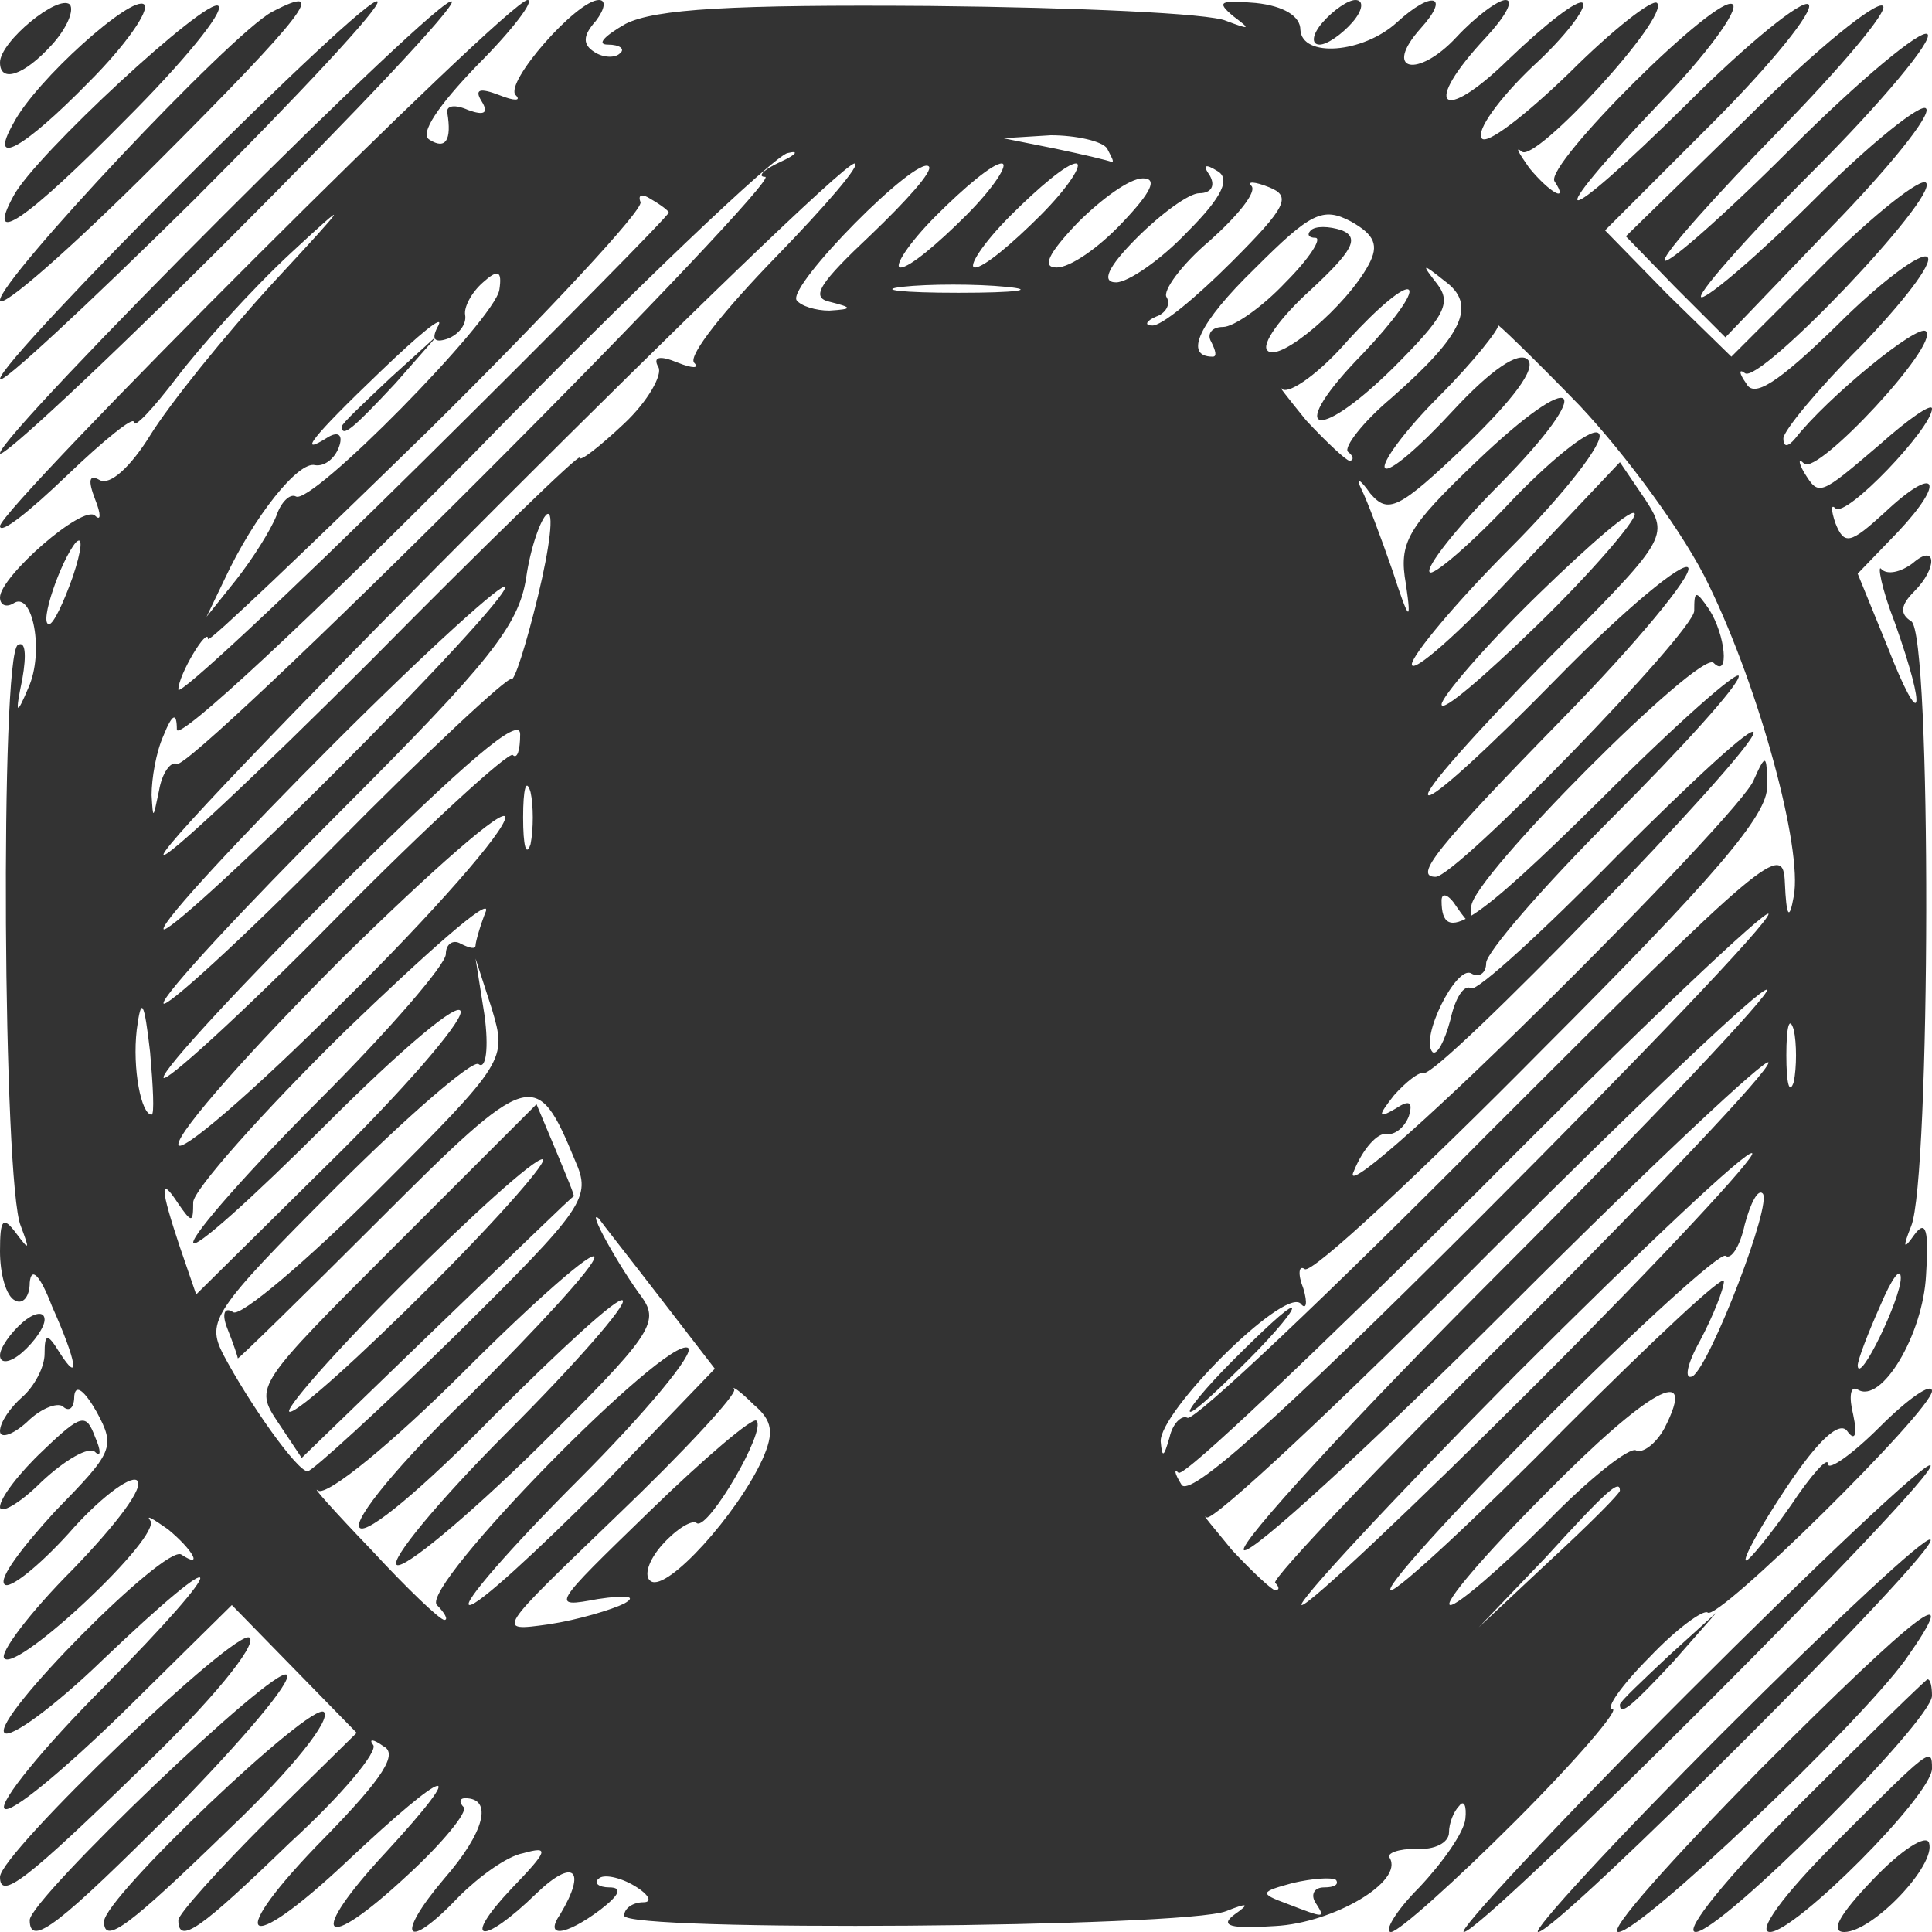
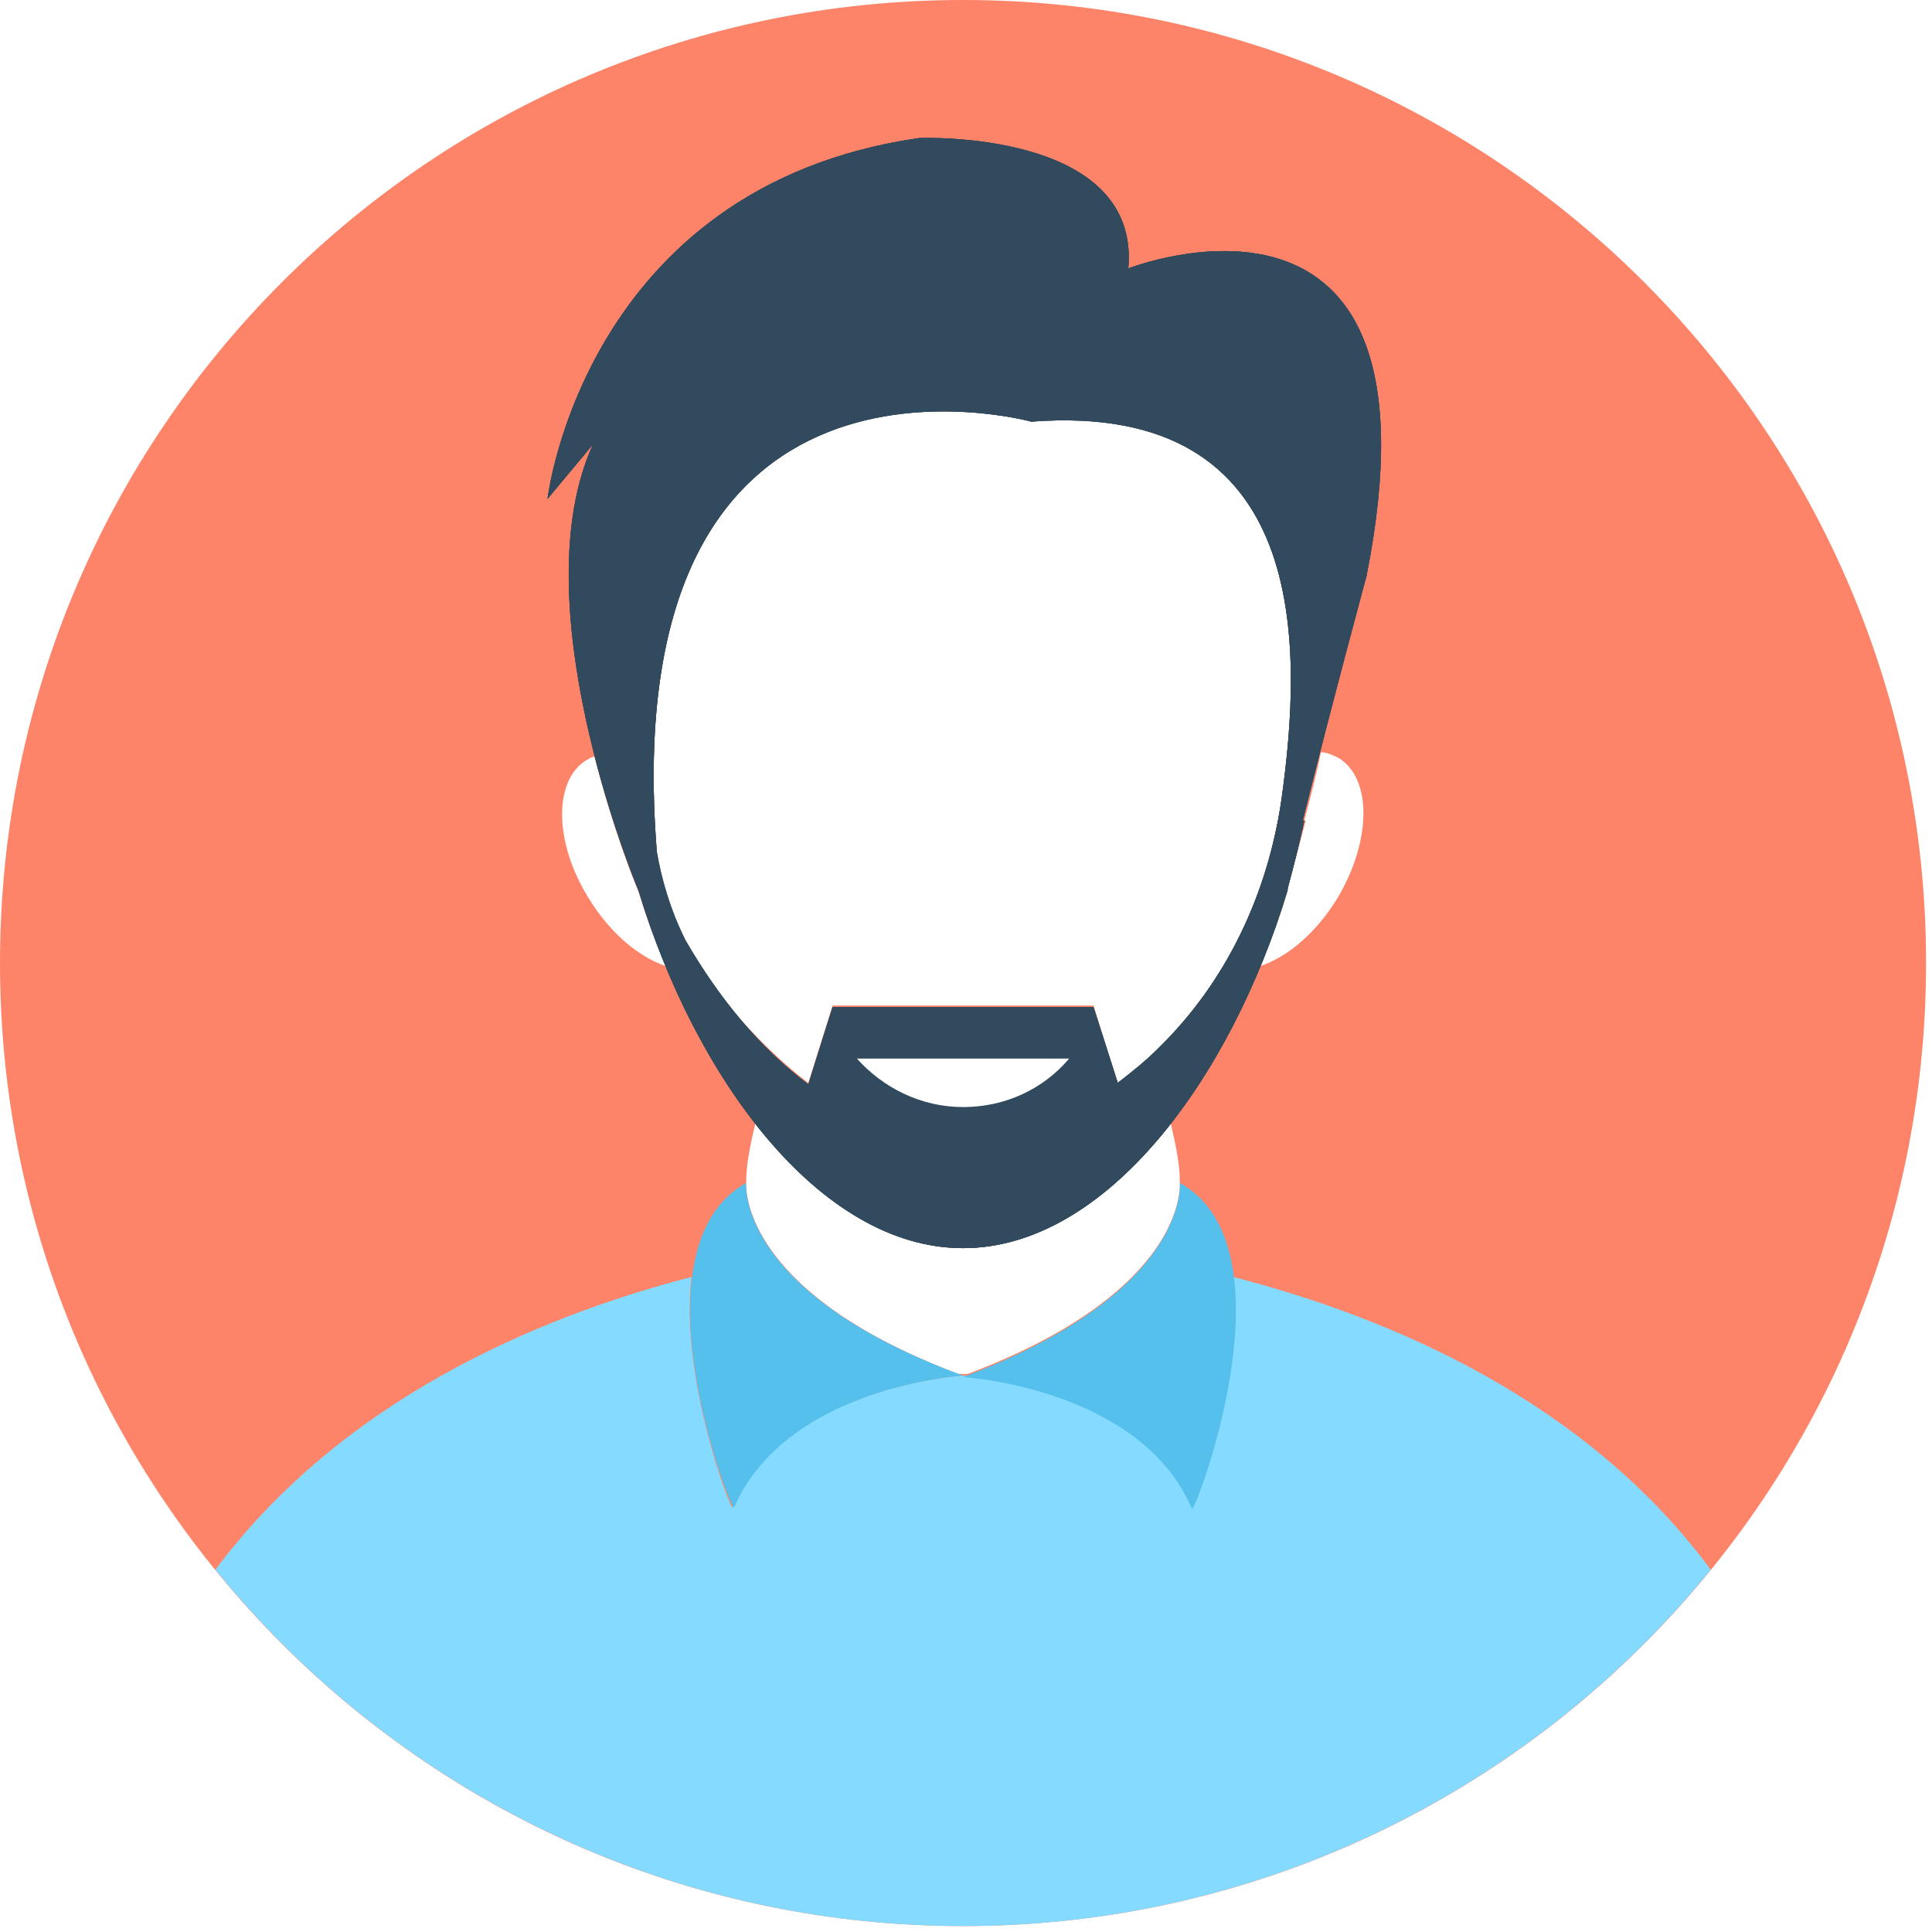
- <svg xmlns="http://www.w3.org/2000/svg" version="1.0" width="130px" height="130px" viewBox="0 0 1300 1300" preserveAspectRatio="xMidYMid meet">
-   <g id="layer101" fill="#333333" stroke="none">
-     <path d="M20 1292 c0 -14 166 -173 173 -165 4 4 -30 44 -75 90 -78 78 -98 94 -98 75z" />
-     <path d="M70 1293 c0 -16 140 -149 148 -141 5 5 -21 38 -63 78 -68 66 -85 79 -85 63z" />
-     <path d="M120 1292 c0 -4 27 -34 60 -67 l60 -59 -42 -43 -42 -43 -73 72 c-40 39 -76 69 -80 65 -4 -4 26 -41 67 -82 87 -88 86 -101 -1 -18 -32 31 -62 53 -66 49 -9 -9 108 -127 119 -120 15 10 8 -3 -9 -17 -10 -7 -15 -10 -12 -6 9 10 -89 102 -98 93 -4 -3 17 -31 46 -60 29 -30 49 -56 43 -60 -5 -3 -26 13 -46 36 -20 22 -40 38 -43 34 -4 -4 12 -25 34 -49 39 -40 41 -43 28 -67 -8 -14 -14 -19 -15 -11 0 8 -3 11 -7 8 -3 -4 -15 0 -25 10 -10 9 -18 11 -18 6 0 -6 7 -16 15 -23 8 -7 15 -20 15 -29 0 -14 2 -14 10 -1 14 22 12 7 -5 -31 -8 -21 -14 -27 -15 -16 0 10 -5 15 -10 12 -6 -3 -10 -18 -10 -33 0 -22 2 -24 11 -12 9 12 9 11 3 -5 -12 -28 -14 -384 -2 -391 5 -3 6 6 3 23 -5 24 -4 25 4 6 11 -24 3 -66 -10 -57 -5 3 -9 1 -9 -4 0 -14 56 -63 64 -55 4 4 4 -1 0 -11 -5 -13 -4 -17 3 -13 7 4 21 -9 34 -30 13 -21 50 -67 83 -103 51 -55 53 -58 12 -20 -27 25 -61 63 -77 84 -16 21 -29 35 -29 30 0 -4 -20 12 -45 36 -25 24 -45 40 -45 34 0 -12 342 -354 355 -354 5 0 -10 20 -34 44 -26 27 -39 46 -32 50 11 7 15 0 12 -18 -1 -5 5 -6 14 -2 11 4 14 2 9 -6 -5 -8 -1 -9 12 -4 10 4 15 4 11 0 -8 -8 41 -64 56 -64 5 0 4 6 -2 14 -9 10 -9 16 -1 21 6 4 14 4 17 1 4 -3 0 -6 -8 -6 -8 0 -2 -6 12 -14 20 -10 71 -13 205 -12 99 1 188 5 199 10 16 6 17 6 5 -3 -12 -10 -9 -11 15 -9 19 2 30 9 30 18 1 19 42 16 65 -5 24 -22 36 -18 16 4 -26 29 -2 34 24 6 13 -14 28 -25 33 -25 6 0 0 11 -13 25 -44 47 -30 59 15 15 25 -24 47 -41 50 -38 3 3 -12 23 -34 43 -22 21 -38 43 -34 48 3 5 29 -15 59 -44 29 -29 56 -50 59 -47 9 9 -82 108 -91 100 -5 -4 -2 1 5 11 14 17 27 24 17 9 -7 -11 111 -128 120 -119 4 4 -18 34 -49 66 -83 87 -70 88 18 1 41 -41 78 -71 82 -67 4 4 -25 40 -65 80 l-72 72 42 43 43 42 62 -62 c34 -34 66 -59 69 -55 9 9 -113 137 -122 128 -4 -3 -4 0 1 7 5 10 21 0 61 -39 29 -29 57 -50 61 -46 4 4 -17 31 -45 60 -29 29 -52 57 -52 62 0 6 3 6 8 0 21 -27 83 -78 88 -72 9 9 -73 97 -82 89 -4 -4 -4 -1 0 6 10 16 10 16 51 -19 19 -17 35 -28 35 -24 0 13 -58 74 -65 67 -3 -3 -3 1 0 10 6 15 10 14 33 -7 35 -33 42 -22 9 13 l-27 28 20 49 c23 59 27 46 5 -16 -9 -23 -12 -40 -9 -36 4 4 13 2 21 -4 16 -14 17 3 1 19 -9 9 -10 15 -2 20 14 8 13 375 0 407 -6 15 -5 16 2 6 8 -11 10 -3 8 27 -2 40 -30 87 -46 77 -5 -3 -6 5 -3 17 3 14 1 18 -4 11 -5 -7 -19 5 -41 38 -18 27 -30 49 -27 49 2 0 16 -17 30 -37 14 -21 25 -33 25 -28 0 5 16 -6 35 -25 19 -19 35 -30 35 -24 0 13 -145 156 -151 149 -3 -2 -21 11 -39 30 -19 19 -30 35 -25 35 5 0 -24 34 -65 75 -41 41 -79 75 -84 75 -5 0 3 -14 19 -30 16 -17 30 -37 31 -46 1 -9 -1 -13 -4 -9 -4 4 -7 12 -7 18 0 7 -10 12 -22 11 -12 0 -20 3 -18 6 10 16 -38 44 -77 46 -30 2 -38 0 -27 -8 10 -7 9 -8 -6 -2 -28 11 -405 14 -405 3 0 -5 6 -9 13 -9 6 0 4 -5 -6 -11 -10 -6 -21 -8 -24 -5 -4 3 0 6 7 6 9 0 7 5 -6 15 -24 18 -38 19 -27 3 18 -30 9 -38 -16 -14 -37 36 -51 33 -17 -3 25 -26 26 -29 8 -24 -11 2 -30 16 -43 29 -36 38 -44 28 -10 -12 27 -31 33 -54 14 -54 -4 0 -4 3 -1 6 3 3 -14 24 -38 46 -58 54 -68 42 -14 -16 57 -62 42 -58 -26 6 -71 67 -84 54 -15 -16 39 -40 49 -56 39 -61 -7 -5 -10 -5 -7 -1 4 4 -21 34 -56 66 -60 58 -75 69 -75 52z m765 -12 c-3 -5 -1 -10 6 -10 7 0 10 -2 8 -5 -3 -2 -16 -1 -29 2 -22 6 -23 7 -4 14 26 10 26 10 19 -1z m-465 -201 c9 -5 2 -6 -18 -3 -32 6 -31 5 35 -59 37 -36 70 -64 72 -61 7 6 -32 73 -40 69 -3 -3 -14 4 -23 14 -10 11 -13 22 -8 25 11 7 58 -45 75 -82 8 -18 7 -26 -6 -37 -9 -9 -15 -13 -13 -10 2 3 -33 41 -79 85 -81 78 -82 78 -46 73 20 -3 43 -10 51 -14z m-126 1 c-12 -12 155 -182 169 -173 5 3 -28 43 -74 89 -46 46 -79 84 -73 84 6 0 45 -36 88 -79 l77 -80 -37 -48 c-20 -26 -39 -50 -41 -53 -9 -8 14 33 29 53 12 17 6 26 -71 102 -47 46 -89 81 -94 78 -5 -3 28 -43 74 -89 46 -46 81 -86 78 -89 -3 -3 -42 33 -87 78 -47 48 -85 80 -90 75 -5 -5 27 -44 75 -90 45 -45 83 -86 83 -92 0 -6 -40 29 -88 77 -48 48 -92 84 -98 80 -5 -4 11 14 36 40 24 26 46 47 49 47 3 0 0 -5 -5 -10z m796 -77 c0 -8 -9 0 -50 45 l-45 47 48 -45 c26 -24 47 -45 47 -47z m-55 -73 c82 -82 147 -152 144 -154 -3 -3 -74 64 -159 149 -84 85 -149 155 -144 155 5 0 76 -67 159 -150z m5 95 c29 -30 57 -52 61 -49 4 2 13 -4 19 -15 23 -45 -11 -26 -80 44 -41 41 -70 75 -64 75 5 0 34 -25 64 -55z m-182 40 c-2 -3 71 -80 164 -172 92 -92 168 -172 168 -178 0 -5 -78 68 -173 163 -95 95 -176 169 -180 165 -4 -4 74 -89 175 -190 100 -100 180 -185 177 -187 -3 -3 -87 77 -187 177 -100 101 -186 181 -190 178 -4 -3 4 6 17 22 14 15 27 27 29 27 3 0 3 -2 0 -5z m195 -104 c59 -59 107 -104 107 -99 0 5 -7 23 -16 40 -9 16 -11 27 -5 24 12 -8 54 -117 47 -123 -3 -3 -8 6 -12 21 -3 14 -9 24 -13 21 -4 -2 -59 48 -122 111 -62 62 -109 114 -103 114 5 0 58 -49 117 -109z m137 -346 c0 -5 -88 78 -195 186 -108 107 -198 193 -202 190 -3 -3 -3 0 2 8 5 9 61 -40 201 -180 107 -107 194 -198 194 -204z m-884 284 c88 -87 92 -93 81 -118 -26 -63 -30 -62 -132 40 -52 52 -95 94 -95 93 0 -1 -3 -10 -7 -20 -4 -10 -2 -15 4 -11 5 3 49 -34 97 -82 87 -87 87 -88 77 -122 l-11 -34 6 38 c3 22 1 37 -4 33 -4 -3 -48 35 -96 83 -83 83 -87 90 -76 112 18 34 50 79 57 79 3 0 48 -41 99 -91z m493 55 c4 3 96 -84 204 -193 186 -186 197 -195 198 -167 1 23 3 26 6 9 6 -32 -23 -139 -57 -209 -16 -34 -56 -88 -87 -121 -32 -33 -57 -57 -55 -54 1 2 -16 24 -40 48 -23 23 -39 45 -36 48 3 3 23 -14 46 -39 25 -27 44 -40 50 -34 6 6 -10 27 -42 58 -45 43 -52 46 -64 32 -7 -10 -10 -11 -6 -3 4 8 13 32 21 55 11 34 13 36 9 9 -5 -28 1 -38 47 -82 69 -66 83 -53 16 15 -29 29 -50 56 -47 59 2 3 28 -19 56 -49 29 -30 55 -50 58 -44 4 5 -23 40 -60 77 -36 36 -66 72 -66 78 0 7 32 -21 70 -62 l70 -74 17 25 c16 25 16 26 -67 109 -46 47 -82 87 -79 90 3 3 42 -33 87 -79 45 -46 85 -79 88 -74 3 5 -35 51 -85 102 -85 87 -100 106 -85 106 14 0 174 -165 174 -179 0 -14 1 -14 10 -1 11 17 14 47 3 36 -9 -9 -163 145 -163 164 0 13 -1 13 -10 0 -5 -8 -10 -10 -10 -4 0 31 22 16 107 -68 51 -51 93 -88 93 -83 0 6 -38 48 -85 95 -47 47 -85 91 -85 98 0 7 -5 10 -10 7 -10 -6 -35 44 -26 53 3 2 8 -7 12 -22 3 -14 9 -24 14 -21 4 2 48 -38 98 -89 51 -51 92 -89 92 -83 0 13 -212 232 -222 229 -3 -1 -12 6 -20 15 -11 14 -11 16 1 9 9 -6 12 -5 9 5 -3 8 -10 13 -15 12 -6 -1 -16 10 -22 25 -8 16 45 -30 124 -108 75 -74 141 -144 145 -155 8 -18 9 -18 9 4 1 19 -36 62 -151 177 -83 84 -155 151 -160 148 -4 -3 -5 3 -1 13 3 10 2 15 -2 10 -12 -10 -95 73 -94 93 1 11 2 11 6 -3 2 -9 8 -15 12 -13z m480 -94 c0 -8 -6 0 -14 19 -8 18 -15 36 -15 40 1 13 29 -45 29 -59z m-969 -179 c0 -9 -40 25 -90 75 -50 50 -90 86 -90 80 0 -6 38 -49 85 -96 47 -47 85 -91 85 -98 0 -7 5 -10 10 -7 6 3 10 4 10 1 0 -2 3 -13 7 -23 3 -10 -39 27 -95 81 -56 55 -102 107 -102 115 0 14 -1 14 -10 1 -13 -20 -12 -10 1 29 l11 32 89 -88 c49 -48 89 -94 89 -102z m30 -131 c0 -8 -49 35 -110 95 -60 60 -110 116 -110 125 0 8 50 -35 110 -95 61 -60 110 -116 110 -125z m-239 158 c-4 -35 -6 -38 -9 -15 -3 26 3 57 10 57 2 0 1 -19 -1 -42z m1106 -15 c-3 -10 -5 -2 -5 17 0 19 2 27 5 18 2 -10 2 -26 0 -35z m-862 -185 c3 3 5 -3 5 -14 0 -13 -37 19 -120 101 -66 66 -120 124 -120 130 0 5 52 -42 115 -106 63 -64 117 -113 120 -111z m-1 -51 c2 2 10 -23 18 -56 8 -33 11 -58 6 -55 -4 3 -11 22 -14 43 -5 32 -25 57 -125 157 -65 65 -119 123 -119 129 0 5 52 -42 115 -106 63 -64 117 -114 119 -112z m-4 -62 c0 -5 -52 42 -115 105 -63 63 -115 119 -115 125 0 5 52 -42 115 -105 63 -63 115 -119 115 -125z m50 -87 c0 3 13 -7 30 -23 16 -15 26 -33 23 -38 -4 -7 1 -8 13 -3 10 4 15 4 11 0 -4 -5 21 -36 55 -71 34 -35 58 -63 53 -63 -13 0 -465 452 -465 465 0 5 63 -54 140 -131 77 -78 140 -139 140 -136z m-33 225 c-3 -10 -5 -2 -5 17 0 19 2 27 5 18 2 -10 2 -26 0 -35z m-238 -19 c4 3 97 -85 207 -195 109 -109 194 -199 189 -200 -6 0 -1 -5 10 -10 11 -5 13 -8 5 -6 -8 1 -104 92 -212 203 -109 110 -198 193 -199 185 0 -12 -3 -11 -9 4 -5 11 -8 29 -8 40 1 17 1 16 5 -3 2 -12 8 -20 12 -18z m981 -168 c0 -6 -29 19 -65 54 -36 35 -65 69 -65 74 0 6 29 -19 65 -54 36 -35 65 -69 65 -74z m-650 -203 c0 -1 -5 -5 -12 -9 -6 -4 -9 -3 -7 2 2 5 -62 74 -143 154 -82 80 -148 143 -148 140 0 -9 -20 24 -20 34 0 5 74 -64 165 -154 91 -90 165 -165 165 -167z m-401 245 c6 -18 7 -28 2 -23 -10 12 -25 55 -18 55 3 0 10 -15 16 -32z m137 -41 c3 -9 9 -15 13 -13 10 7 134 -119 137 -139 2 -13 -1 -14 -11 -5 -8 7 -13 17 -12 22 1 6 -4 13 -12 16 -9 3 -11 0 -6 -9 4 -8 -13 6 -39 31 -46 44 -57 58 -35 44 7 -4 10 -1 7 7 -3 8 -10 13 -16 12 -11 -3 -41 34 -61 77 l-12 25 20 -25 c11 -14 23 -33 27 -43z m721 -43 c-3 -3 10 -20 29 -36 49 -43 58 -63 36 -79 -15 -12 -16 -12 -5 2 10 13 5 22 -30 57 -53 52 -72 43 -20 -10 20 -21 34 -40 31 -43 -3 -3 -21 12 -41 34 -19 22 -39 36 -44 33 -4 -4 3 5 16 21 14 15 27 27 29 27 3 0 3 -3 -1 -6z m-92 -74 c-3 -5 0 -10 8 -10 7 0 26 -13 42 -30 16 -16 25 -30 20 -30 -4 0 -6 -2 -3 -5 3 -3 12 -3 21 0 12 5 7 14 -21 40 -20 18 -34 37 -29 41 8 8 53 -30 68 -58 7 -13 4 -20 -12 -29 -19 -10 -27 -6 -65 32 -37 36 -48 59 -28 59 3 0 2 -4 -1 -10z m14 -54 c37 -37 40 -44 25 -50 -10 -4 -15 -4 -12 -1 4 4 -9 20 -28 37 -19 16 -32 34 -29 38 3 5 -1 11 -7 13 -7 3 -8 6 -3 6 6 1 30 -19 54 -43z m-271 27 c-13 -3 -6 -13 28 -45 24 -23 42 -43 39 -46 -8 -8 -95 80 -89 90 3 4 13 7 22 7 16 -1 16 -2 0 -6z m119 -10 c-20 -2 -52 -2 -70 0 -17 2 0 4 38 4 39 0 53 -2 32 -4z m122 -37 c24 -24 29 -36 20 -41 -8 -5 -10 -4 -5 3 4 7 1 12 -7 12 -7 0 -26 14 -42 30 -20 20 -24 30 -14 30 8 0 30 -15 48 -34z m-149 -11 c19 -19 29 -35 24 -35 -6 0 -25 16 -44 35 -19 19 -29 35 -24 35 6 0 25 -16 44 -35z m50 0 c19 -19 29 -35 24 -35 -6 0 -25 16 -44 35 -19 19 -29 35 -24 35 6 0 25 -16 44 -35z m55 5 c20 -21 24 -30 14 -30 -9 0 -28 14 -44 30 -20 21 -24 30 -14 30 9 0 28 -13 44 -30z m-10 -50 c-3 -5 -21 -9 -38 -9 l-32 2 35 7 c19 4 36 8 38 9 2 0 0 -3 -3 -9z" />
-     <path d="M187 957 c-16 -24 -15 -25 79 -119 l95 -95 13 31 c7 17 13 31 12 31 -1 0 -42 40 -92 88 l-91 88 -16 -24z m103 -92 c47 -47 80 -85 75 -85 -6 0 -48 38 -95 85 -47 47 -80 85 -75 85 6 0 48 -38 95 -85z" />
-     <path d="M830 915 c19 -19 36 -35 39 -35 3 0 -10 16 -29 35 -19 19 -36 35 -39 35 -3 0 10 -16 29 -35z" />
-     <path d="M230 287 c0 -2 15 -16 33 -33 l32 -29 -29 33 c-28 30 -36 37 -36 29z" />
-     <path d="M1135 1140 c87 -87 161 -157 164 -154 7 6 -301 314 -314 314 -5 0 62 -72 150 -160z" />
-     <path d="M1160 1165 c74 -74 136 -132 139 -129 7 6 -251 264 -264 264 -5 0 51 -61 125 -135z" />
-     <path d="M1185 1190 c106 -106 138 -131 97 -73 -32 44 -178 183 -193 183 -8 0 36 -49 96 -110z" />
-     <path d="M1210 1215 c47 -47 86 -85 87 -85 2 0 3 5 3 11 0 17 -142 159 -159 159 -9 0 22 -38 69 -85z" />
-     <path d="M1235 1240 c64 -64 65 -65 65 -50 0 18 -92 110 -109 110 -9 0 8 -24 44 -60z" />
-     <path d="M1260 1265 c19 -20 36 -31 38 -25 5 15 -38 60 -57 60 -10 0 -3 -12 19 -35z" />
-     <path d="M0 1263 c0 -16 160 -169 168 -161 5 5 -26 43 -73 88 -77 75 -95 89 -95 73z" />
-     <path d="M1090 1147 c0 -2 15 -16 33 -33 l32 -29 -29 33 c-28 30 -36 37 -36 29z" />
-     <path d="M0 1014 c0 -6 13 -23 29 -38 26 -25 29 -25 35 -9 4 9 4 14 0 10 -4 -4 -20 5 -36 20 -15 15 -28 22 -28 17z" />
-     <path d="M0 912 c0 -5 7 -15 15 -22 8 -7 15 -8 15 -2 0 5 -7 15 -15 22 -8 7 -15 8 -15 2z" />
-     <path d="M0 305 c0 -13 298 -311 304 -304 3 3 -64 74 -149 159 -85 85 -155 150 -155 145z" />
-     <path d="M0 255 c0 -13 248 -261 254 -254 3 3 -53 63 -124 134 -72 71 -130 125 -130 120z" />
-     <path d="M1127 193 l-33 -34 83 -81 c45 -45 86 -78 90 -74 4 3 -28 41 -70 84 -42 43 -77 82 -77 87 0 5 38 -28 85 -75 46 -46 88 -81 92 -77 4 4 -31 46 -77 92 -47 47 -80 85 -75 85 5 0 40 -30 77 -67 37 -37 71 -64 74 -60 4 4 -25 40 -64 80 l-71 74 -34 -34z" />
-     <path d="M0 202 c0 -14 155 -179 183 -194 40 -21 22 2 -78 102 -58 58 -105 99 -105 92z" />
-     <path d="M9 132 c14 -27 131 -135 138 -128 4 4 -24 38 -62 76 -68 69 -95 87 -76 52z" />
-     <path d="M9 83 c15 -29 80 -87 88 -80 4 4 -13 28 -37 52 -45 46 -68 58 -51 28z" />
-     <path d="M0 42 c0 -14 39 -46 47 -39 3 4 -2 16 -12 27 -19 21 -35 26 -35 12z" />
-     <path d="M890 15 c7 -8 17 -15 22 -15 6 0 5 7 -2 15 -7 8 -17 15 -22 15 -6 0 -5 -7 2 -15z" />
+ <svg xmlns="http://www.w3.org/2000/svg" width="130pt" height="130pt" viewBox="0 0 130 130" version="1.1">
+   <g id="surface1">
+     <path style=" stroke:none;fill-rule:nonzero;fill:rgb(99.216%,51.765%,41.176%);fill-opacity:1;" d="M 129.602 64.801 C 129.602 100.59 100.59 129.602 64.801 129.602 C 29.012 129.602 0 100.59 0 64.801 C 0 29.012 29.012 0 64.801 0 C 100.59 0 129.602 29.012 129.602 64.801 Z M 129.602 64.801 " />
+     <path style=" stroke:none;fill-rule:nonzero;fill:rgb(51.765%,85.882%,100%);fill-opacity:1;" d="M 65.109 92.559 C 65.004 92.559 64.902 92.66 64.801 92.66 C 64.699 92.66 64.598 92.559 64.492 92.559 Z M 65.109 92.559 " />
+     <path style=" stroke:none;fill-rule:nonzero;fill:rgb(51.765%,85.882%,100%);fill-opacity:1;" d="M 115.109 105.621 C 103.273 120.211 85.109 129.602 64.801 129.602 C 44.492 129.602 26.328 120.211 14.492 105.621 C 22.961 94.293 35.922 88.68 46.531 85.922 C 45.719 92.66 49.188 101.641 49.289 101.434 C 52.859 93.273 64.801 92.559 64.801 92.559 C 64.801 92.559 76.742 93.273 80.211 101.434 C 80.312 101.641 83.883 92.66 82.965 85.922 C 93.68 88.68 106.742 94.293 115.109 105.621 Z M 115.109 105.621 " />
+     <path style=" stroke:none;fill-rule:nonzero;fill:rgb(100%,100%,100%);fill-opacity:1;" d="M 79.391 79.598 C 79.391 79.598 79.391 79.598 79.391 79.699 C 79.391 80.719 78.883 87.25 65.109 92.453 L 64.492 92.453 C 50.719 87.25 50.207 80.719 50.207 79.699 C 50.207 79.598 50.207 79.598 50.207 79.598 C 50.207 78.27 50.512 76.941 50.82 75.617 C 54.801 80.617 59.598 83.984 64.801 83.984 C 70.004 83.984 74.801 80.617 78.781 75.617 C 79.09 76.941 79.391 78.27 79.391 79.598 Z M 79.391 79.598 " />
+     <path style=" stroke:none;fill-rule:nonzero;fill:rgb(32.941%,75.294%,92.157%);fill-opacity:1;" d="M 79.391 79.598 C 79.391 79.598 80.109 86.945 64.801 92.66 C 64.801 92.66 76.742 93.371 80.211 101.539 C 80.414 101.742 87.25 83.984 79.391 79.598 Z M 79.391 79.598 " />
+     <path style=" stroke:none;fill-rule:nonzero;fill:rgb(32.941%,75.294%,92.157%);fill-opacity:1;" d="M 50.207 79.598 C 42.352 83.984 49.188 101.742 49.391 101.434 C 52.961 93.273 64.801 92.559 64.801 92.559 C 49.492 86.945 50.207 79.598 50.207 79.598 Z M 50.207 79.598 " />
+     <path style=" stroke:none;fill-rule:nonzero;fill:rgb(100%,100%,100%);fill-opacity:1;" d="M 86.23 53.781 C 85.312 60.109 82.559 66.023 77.965 70.512 C 77.047 71.434 76.23 72.148 75.211 72.863 L 73.578 67.66 L 56.023 67.66 L 54.391 72.863 C 51.129 70.414 44.289 63.578 44.188 57.148 C 41.328 20.512 69.391 28.27 69.391 28.27 C 88.27 26.941 87.66 43.574 86.23 53.781 Z M 86.23 53.781 " />
+     <path style=" stroke:none;fill-rule:nonzero;fill:rgb(100%,100%,100%);fill-opacity:1;" d="M 90.008 60.41 C 88.578 62.762 86.641 64.391 84.801 65.004 C 85.52 63.371 86.129 61.637 86.641 59.902 C 86.641 59.902 86.641 59.902 86.641 59.801 C 87.047 58.27 87.453 56.738 87.863 55.211 L 87.762 55.211 C 88.172 53.68 88.578 52.148 88.883 50.617 C 89.293 50.617 89.699 50.82 90.109 51.023 C 92.352 52.453 92.25 56.637 90.008 60.41 Z M 90.008 60.41 " />
+     <path style=" stroke:none;fill-rule:nonzero;fill:rgb(100%,100%,100%);fill-opacity:1;" d="M 44.801 65.004 C 42.961 64.391 41.023 62.762 39.594 60.41 C 37.25 56.637 37.25 52.453 39.492 51.129 C 39.699 51.023 39.801 50.922 40 50.922 C 41.23 55.719 42.656 59.289 42.961 60.004 C 43.473 61.637 44.082 63.371 44.801 65.004 Z M 44.801 65.004 " />
+     <path style=" stroke:none;fill-rule:nonzero;fill:rgb(19.608%,29.02%,36.863%);fill-opacity:1;" d="M 75.922 18.062 C 76.742 8.672 61.84 9.289 61.84 9.289 C 39.289 12.551 36.84 33.574 36.84 33.574 L 39.902 29.898 C 35.102 40.41 42.352 58.473 42.961 59.902 C 46.738 72.453 55.109 83.984 64.801 83.984 C 74.492 83.984 82.863 72.453 86.641 59.902 C 86.641 59.902 86.641 59.902 86.641 59.801 C 87.047 58.27 87.453 56.738 87.762 55.211 L 87.66 55.211 C 89.699 47.043 91.945 38.777 91.945 38.777 C 97.762 9.492 75.922 18.062 75.922 18.062 Z M 86.23 53.781 C 85.312 60.109 82.559 66.023 77.965 70.512 C 77.047 71.434 76.129 72.148 75.211 72.863 L 73.578 67.762 L 56.023 67.762 L 54.391 72.965 C 51.129 70.512 48.371 67.148 46.129 63.27 C 45.102 61.23 44.492 59.086 44.188 57.25 C 41.328 20.613 69.391 28.371 69.391 28.371 C 88.27 26.941 87.66 43.574 86.23 53.781 Z M 86.23 53.781 " />
+     <path style=" stroke:none;fill-rule:nonzero;fill:rgb(19.608%,29.02%,36.863%);fill-opacity:1;" d="M 75.922 18.062 C 76.742 8.672 61.84 9.289 61.84 9.289 C 39.289 12.551 36.84 33.574 36.84 33.574 L 39.902 29.898 C 35.102 40.41 42.352 58.473 42.961 59.902 C 46.738 72.453 55.109 83.984 64.801 83.984 C 74.492 83.984 82.863 72.453 86.641 59.902 C 86.641 59.902 86.641 59.902 86.641 59.801 C 87.047 58.27 87.453 56.738 87.762 55.211 L 87.66 55.211 C 89.699 47.043 91.945 38.777 91.945 38.777 C 97.762 9.492 75.922 18.062 75.922 18.062 Z M 86.23 53.781 C 85.312 60.109 82.559 66.023 77.965 70.512 C 77.047 71.434 76.129 72.148 75.211 72.863 L 73.578 67.762 L 56.023 67.762 L 54.391 72.965 C 51.129 70.512 48.371 67.148 46.129 63.27 C 45.102 61.23 44.492 59.086 44.188 57.25 C 41.328 20.613 69.391 28.371 69.391 28.371 C 88.27 26.941 87.66 43.574 86.23 53.781 Z M 86.23 53.781 " />
+     <path style=" stroke:none;fill-rule:nonzero;fill:rgb(19.608%,29.02%,36.863%);fill-opacity:1;" d="M 75.922 18.062 C 76.742 8.672 61.84 9.289 61.84 9.289 C 39.289 12.551 36.84 33.574 36.84 33.574 L 39.902 29.898 C 35.102 40.41 42.352 58.473 42.961 59.902 C 46.738 72.453 55.109 83.984 64.801 83.984 C 74.492 83.984 82.863 72.453 86.641 59.902 C 86.641 59.902 86.641 59.902 86.641 59.801 C 87.047 58.27 87.453 56.738 87.762 55.211 L 87.66 55.211 C 89.699 47.043 91.945 38.777 91.945 38.777 C 97.762 9.492 75.922 18.062 75.922 18.062 Z M 86.23 53.781 C 85.312 60.109 82.559 66.023 77.965 70.512 C 77.047 71.434 76.129 72.148 75.211 72.863 L 73.578 67.762 L 56.023 67.762 L 54.391 72.965 C 51.129 70.512 44.289 63.68 44.188 57.25 C 41.328 20.613 69.391 28.371 69.391 28.371 C 88.27 26.941 87.66 43.574 86.23 53.781 Z M 86.23 53.781 " />
+     <path style=" stroke:none;fill-rule:nonzero;fill:rgb(100%,100%,100%);fill-opacity:1;" d="M 57.66 71.23 C 59.391 73.168 61.941 74.492 64.801 74.492 C 67.66 74.492 70.211 73.27 71.941 71.23 Z M 57.66 71.23 " />
  </g>
</svg>
